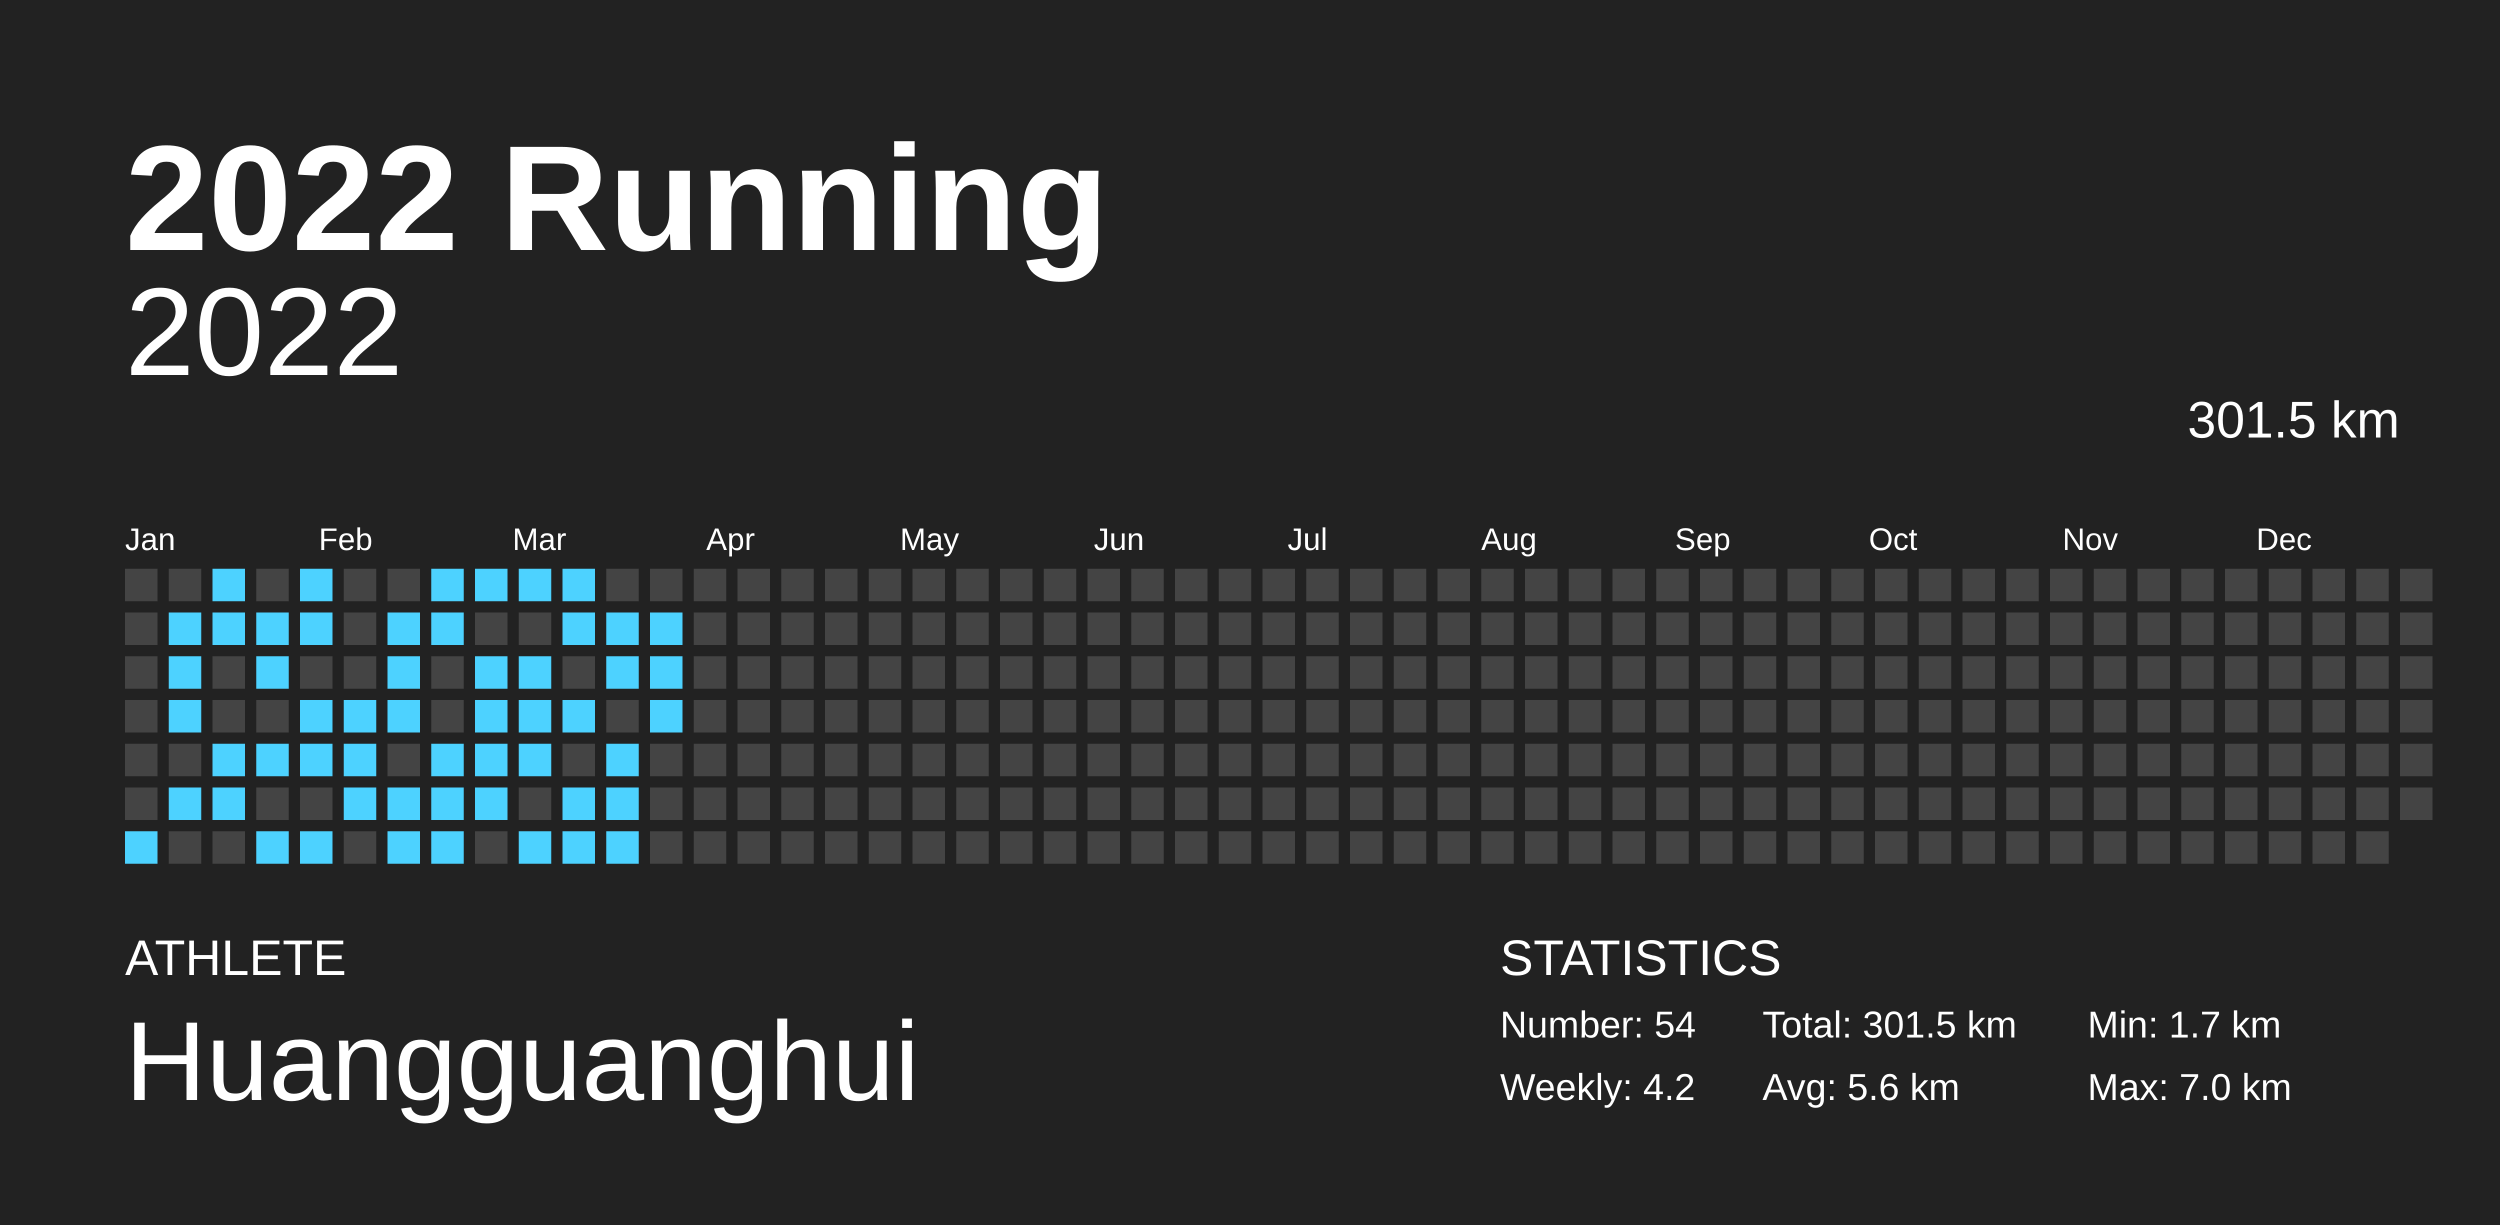
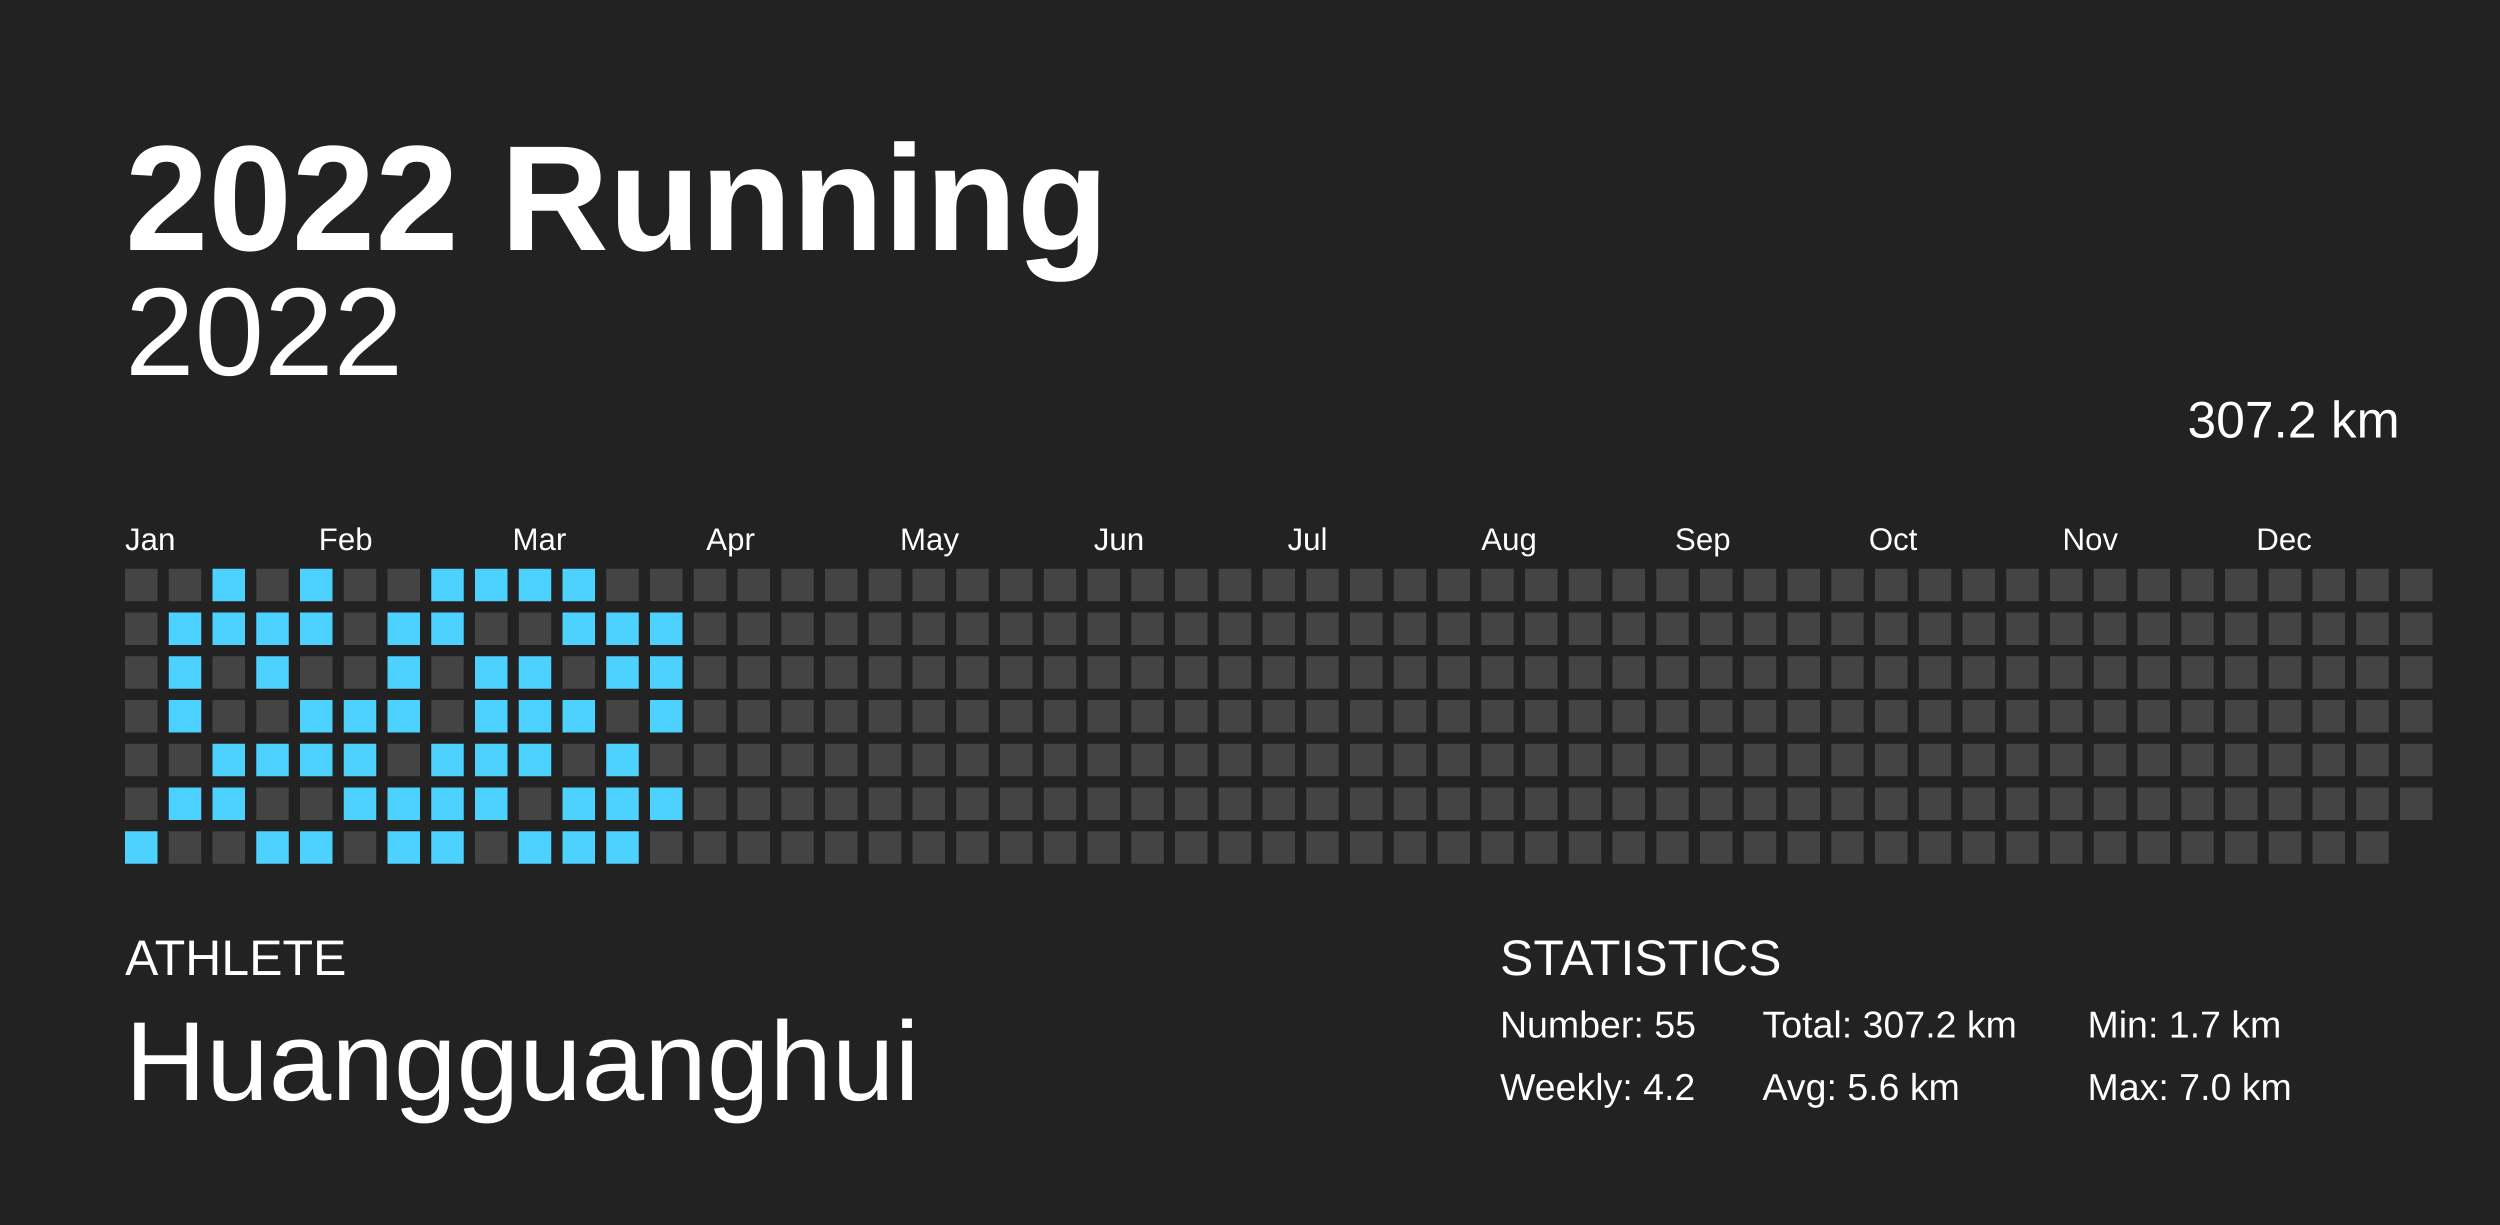
<svg xmlns="http://www.w3.org/2000/svg" baseProfile="full" height="98mm" version="1.1" viewBox="0,0,200,98" width="200mm">
  <defs />
  <rect fill="#222222" height="98" width="200" x="0" y="0" />
  <text fill="#FFFFFF" style="font-size:12px; font-family:Arial; font-weight:bold;" x="10" y="20">2022 Running</text>
  <text fill="#FFFFFF" style="font-size:4px; font-family:Arial" x="10" y="78">ATHLETE</text>
  <text fill="#FFFFFF" style="font-size:9px; font-family:Arial" x="10" y="88">Huangguanghui</text>
  <text fill="#FFFFFF" style="font-size:4px; font-family:Arial" x="120" y="78">STATISTICS</text>
-   <text fill="#FFFFFF" style="font-size:3px; font-family:Arial" x="120" y="83">Number: 54</text>
+   <text fill="#FFFFFF" style="font-size:3px; font-family:Arial" x="120" y="83">Number: 55</text>
  <text fill="#FFFFFF" style="font-size:3px; font-family:Arial" x="120" y="88">Weekly: 4.2</text>
-   <text fill="#FFFFFF" style="font-size:3px; font-family:Arial" x="141" y="83">Total: 301.5 km</text>
+   <text fill="#FFFFFF" style="font-size:3px; font-family:Arial" x="141" y="83">Total: 307.2 km</text>
  <text fill="#FFFFFF" style="font-size:3px; font-family:Arial" x="141" y="88">Avg: 5.6 km</text>
  <text fill="#FFFFFF" style="font-size:3px; font-family:Arial" x="167" y="83">Min: 1.7 km</text>
  <text fill="#FFFFFF" style="font-size:3px; font-family:Arial" x="167" y="88">Max: 7.0 km</text>
  <text alignment-baseline="hanging" fill="#FFFFFF" style="font-size:10.0px; font-family:Arial;" x="10" y="30">2022</text>
-   <text alignment-baseline="hanging" fill="#FFFFFF" style="font-size:4.125px; font-family:Arial;" x="175" y="35">301.5 km</text>
+   <text alignment-baseline="hanging" fill="#FFFFFF" style="font-size:4.125px; font-family:Arial;" x="175" y="35">307.2 km</text>
  <text fill="#FFFFFF" style="font-size:2.5px; font-family:Arial" x="10.0" y="44">Jan</text>
  <text fill="#FFFFFF" style="font-size:2.5px; font-family:Arial" x="25.5" y="44">Feb</text>
  <text fill="#FFFFFF" style="font-size:2.5px; font-family:Arial" x="41.0" y="44">Mar</text>
  <text fill="#FFFFFF" style="font-size:2.5px; font-family:Arial" x="56.5" y="44">Apr</text>
  <text fill="#FFFFFF" style="font-size:2.5px; font-family:Arial" x="72.0" y="44">May</text>
  <text fill="#FFFFFF" style="font-size:2.5px; font-family:Arial" x="87.5" y="44">Jun</text>
  <text fill="#FFFFFF" style="font-size:2.5px; font-family:Arial" x="103.0" y="44">Jul</text>
  <text fill="#FFFFFF" style="font-size:2.5px; font-family:Arial" x="118.5" y="44">Aug</text>
  <text fill="#FFFFFF" style="font-size:2.5px; font-family:Arial" x="134.0" y="44">Sep</text>
  <text fill="#FFFFFF" style="font-size:2.5px; font-family:Arial" x="149.5" y="44">Oct</text>
  <text fill="#FFFFFF" style="font-size:2.5px; font-family:Arial" x="165.0" y="44">Nov</text>
  <text fill="#FFFFFF" style="font-size:2.5px; font-family:Arial" x="180.5" y="44">Dec</text>
  <rect fill="#444444" height="2.6" width="2.6" x="10.0" y="45.5" />
  <rect fill="#444444" height="2.6" width="2.6" x="10.0" y="49.0" />
  <rect fill="#444444" height="2.6" width="2.6" x="10.0" y="52.5" />
  <rect fill="#444444" height="2.6" width="2.6" x="10.0" y="56.0" />
  <rect fill="#444444" height="2.6" width="2.6" x="10.0" y="59.5" />
  <rect fill="#444444" height="2.6" width="2.6" x="10.0" y="63.0" />
  <rect fill="#4dd2ff" height="2.6" width="2.6" x="10.0" y="66.5" />
  <rect fill="#444444" height="2.6" width="2.6" x="13.5" y="45.5" />
  <rect fill="#4dd2ff" height="2.6" width="2.6" x="13.5" y="49.0" />
  <rect fill="#4dd2ff" height="2.6" width="2.6" x="13.5" y="52.5" />
  <rect fill="#4dd2ff" height="2.6" width="2.6" x="13.5" y="56.0" />
  <rect fill="#444444" height="2.6" width="2.6" x="13.5" y="59.5" />
  <rect fill="#4dd2ff" height="2.6" width="2.6" x="13.5" y="63.0" />
  <rect fill="#444444" height="2.6" width="2.6" x="13.5" y="66.5" />
  <rect fill="#4dd2ff" height="2.6" width="2.6" x="17.0" y="45.5" />
  <rect fill="#4dd2ff" height="2.6" width="2.6" x="17.0" y="49.0" />
  <rect fill="#444444" height="2.6" width="2.6" x="17.0" y="52.5" />
  <rect fill="#444444" height="2.6" width="2.6" x="17.0" y="56.0" />
  <rect fill="#4dd2ff" height="2.6" width="2.6" x="17.0" y="59.5" />
  <rect fill="#4dd2ff" height="2.6" width="2.6" x="17.0" y="63.0" />
  <rect fill="#444444" height="2.6" width="2.6" x="17.0" y="66.5" />
  <rect fill="#444444" height="2.6" width="2.6" x="20.5" y="45.5" />
  <rect fill="#4dd2ff" height="2.6" width="2.6" x="20.5" y="49.0" />
  <rect fill="#4dd2ff" height="2.6" width="2.6" x="20.5" y="52.5" />
  <rect fill="#444444" height="2.6" width="2.6" x="20.5" y="56.0" />
  <rect fill="#4dd2ff" height="2.6" width="2.6" x="20.5" y="59.5" />
  <rect fill="#444444" height="2.6" width="2.6" x="20.5" y="63.0" />
  <rect fill="#4dd2ff" height="2.6" width="2.6" x="20.5" y="66.5" />
  <rect fill="#4dd2ff" height="2.6" width="2.6" x="24.0" y="45.5" />
  <rect fill="#4dd2ff" height="2.6" width="2.6" x="24.0" y="49.0" />
  <rect fill="#444444" height="2.6" width="2.6" x="24.0" y="52.5" />
  <rect fill="#4dd2ff" height="2.6" width="2.6" x="24.0" y="56.0" />
  <rect fill="#4dd2ff" height="2.6" width="2.6" x="24.0" y="59.5" />
  <rect fill="#444444" height="2.6" width="2.6" x="24.0" y="63.0" />
  <rect fill="#4dd2ff" height="2.6" width="2.6" x="24.0" y="66.5" />
  <rect fill="#444444" height="2.6" width="2.6" x="27.5" y="45.5" />
  <rect fill="#444444" height="2.6" width="2.6" x="27.5" y="49.0" />
  <rect fill="#444444" height="2.6" width="2.6" x="27.5" y="52.5" />
  <rect fill="#4dd2ff" height="2.6" width="2.6" x="27.5" y="56.0" />
  <rect fill="#4dd2ff" height="2.6" width="2.6" x="27.5" y="59.5" />
  <rect fill="#4dd2ff" height="2.6" width="2.6" x="27.5" y="63.0" />
  <rect fill="#444444" height="2.6" width="2.6" x="27.5" y="66.5" />
  <rect fill="#444444" height="2.6" width="2.6" x="31.0" y="45.5" />
  <rect fill="#4dd2ff" height="2.6" width="2.6" x="31.0" y="49.0" />
  <rect fill="#4dd2ff" height="2.6" width="2.6" x="31.0" y="52.5" />
  <rect fill="#4dd2ff" height="2.6" width="2.6" x="31.0" y="56.0" />
  <rect fill="#444444" height="2.6" width="2.6" x="31.0" y="59.5" />
  <rect fill="#4dd2ff" height="2.6" width="2.6" x="31.0" y="63.0" />
  <rect fill="#4dd2ff" height="2.6" width="2.6" x="31.0" y="66.5" />
  <rect fill="#4dd2ff" height="2.6" width="2.6" x="34.5" y="45.5" />
  <rect fill="#4dd2ff" height="2.6" width="2.6" x="34.5" y="49.0" />
  <rect fill="#444444" height="2.6" width="2.6" x="34.5" y="52.5" />
  <rect fill="#444444" height="2.6" width="2.6" x="34.5" y="56.0" />
  <rect fill="#4dd2ff" height="2.6" width="2.6" x="34.5" y="59.5" />
  <rect fill="#4dd2ff" height="2.6" width="2.6" x="34.5" y="63.0" />
  <rect fill="#4dd2ff" height="2.6" width="2.6" x="34.5" y="66.5" />
  <rect fill="#4dd2ff" height="2.6" width="2.6" x="38.0" y="45.5" />
  <rect fill="#444444" height="2.6" width="2.6" x="38.0" y="49.0" />
  <rect fill="#4dd2ff" height="2.6" width="2.6" x="38.0" y="52.5" />
  <rect fill="#4dd2ff" height="2.6" width="2.6" x="38.0" y="56.0" />
  <rect fill="#4dd2ff" height="2.6" width="2.6" x="38.0" y="59.5" />
  <rect fill="#4dd2ff" height="2.6" width="2.6" x="38.0" y="63.0" />
  <rect fill="#444444" height="2.6" width="2.6" x="38.0" y="66.5" />
  <rect fill="#4dd2ff" height="2.6" width="2.6" x="41.5" y="45.5" />
  <rect fill="#444444" height="2.6" width="2.6" x="41.5" y="49.0" />
  <rect fill="#4dd2ff" height="2.6" width="2.6" x="41.5" y="52.5" />
  <rect fill="#4dd2ff" height="2.6" width="2.6" x="41.5" y="56.0" />
  <rect fill="#4dd2ff" height="2.6" width="2.6" x="41.5" y="59.5" />
  <rect fill="#444444" height="2.6" width="2.6" x="41.5" y="63.0" />
  <rect fill="#4dd2ff" height="2.6" width="2.6" x="41.5" y="66.5" />
  <rect fill="#4dd2ff" height="2.6" width="2.6" x="45.0" y="45.5" />
  <rect fill="#4dd2ff" height="2.6" width="2.6" x="45.0" y="49.0" />
  <rect fill="#444444" height="2.6" width="2.6" x="45.0" y="52.5" />
  <rect fill="#4dd2ff" height="2.6" width="2.6" x="45.0" y="56.0" />
  <rect fill="#444444" height="2.6" width="2.6" x="45.0" y="59.5" />
  <rect fill="#4dd2ff" height="2.6" width="2.6" x="45.0" y="63.0" />
  <rect fill="#4dd2ff" height="2.6" width="2.6" x="45.0" y="66.5" />
  <rect fill="#444444" height="2.6" width="2.6" x="48.5" y="45.5" />
  <rect fill="#4dd2ff" height="2.6" width="2.6" x="48.5" y="49.0" />
  <rect fill="#4dd2ff" height="2.6" width="2.6" x="48.5" y="52.5" />
  <rect fill="#444444" height="2.6" width="2.6" x="48.5" y="56.0" />
  <rect fill="#4dd2ff" height="2.6" width="2.6" x="48.5" y="59.5" />
  <rect fill="#4dd2ff" height="2.6" width="2.6" x="48.5" y="63.0" />
  <rect fill="#4dd2ff" height="2.6" width="2.6" x="48.5" y="66.5" />
  <rect fill="#444444" height="2.6" width="2.6" x="52.0" y="45.5" />
  <rect fill="#4dd2ff" height="2.6" width="2.6" x="52.0" y="49.0" />
  <rect fill="#4dd2ff" height="2.6" width="2.6" x="52.0" y="52.5" />
  <rect fill="#4dd2ff" height="2.6" width="2.6" x="52.0" y="56.0" />
  <rect fill="#444444" height="2.6" width="2.6" x="52.0" y="59.5" />
-   <rect fill="#444444" height="2.6" width="2.6" x="52.0" y="63.0" />
+   <rect fill="#4dd2ff" height="2.6" width="2.6" x="52.0" y="63.0" />
  <rect fill="#444444" height="2.6" width="2.6" x="52.0" y="66.5" />
  <rect fill="#444444" height="2.6" width="2.6" x="55.5" y="45.5" />
  <rect fill="#444444" height="2.6" width="2.6" x="55.5" y="49.0" />
  <rect fill="#444444" height="2.6" width="2.6" x="55.5" y="52.5" />
  <rect fill="#444444" height="2.6" width="2.6" x="55.5" y="56.0" />
  <rect fill="#444444" height="2.6" width="2.6" x="55.5" y="59.5" />
  <rect fill="#444444" height="2.6" width="2.6" x="55.5" y="63.0" />
  <rect fill="#444444" height="2.6" width="2.6" x="55.5" y="66.5" />
  <rect fill="#444444" height="2.6" width="2.6" x="59.0" y="45.5" />
  <rect fill="#444444" height="2.6" width="2.6" x="59.0" y="49.0" />
  <rect fill="#444444" height="2.6" width="2.6" x="59.0" y="52.5" />
  <rect fill="#444444" height="2.6" width="2.6" x="59.0" y="56.0" />
  <rect fill="#444444" height="2.6" width="2.6" x="59.0" y="59.5" />
  <rect fill="#444444" height="2.6" width="2.6" x="59.0" y="63.0" />
  <rect fill="#444444" height="2.6" width="2.6" x="59.0" y="66.5" />
  <rect fill="#444444" height="2.6" width="2.6" x="62.5" y="45.5" />
  <rect fill="#444444" height="2.6" width="2.6" x="62.5" y="49.0" />
  <rect fill="#444444" height="2.6" width="2.6" x="62.5" y="52.5" />
  <rect fill="#444444" height="2.6" width="2.6" x="62.5" y="56.0" />
  <rect fill="#444444" height="2.6" width="2.6" x="62.5" y="59.5" />
  <rect fill="#444444" height="2.6" width="2.6" x="62.5" y="63.0" />
  <rect fill="#444444" height="2.6" width="2.6" x="62.5" y="66.5" />
  <rect fill="#444444" height="2.6" width="2.6" x="66.0" y="45.5" />
  <rect fill="#444444" height="2.6" width="2.6" x="66.0" y="49.0" />
  <rect fill="#444444" height="2.6" width="2.6" x="66.0" y="52.5" />
  <rect fill="#444444" height="2.6" width="2.6" x="66.0" y="56.0" />
  <rect fill="#444444" height="2.6" width="2.6" x="66.0" y="59.5" />
  <rect fill="#444444" height="2.6" width="2.6" x="66.0" y="63.0" />
  <rect fill="#444444" height="2.6" width="2.6" x="66.0" y="66.5" />
  <rect fill="#444444" height="2.6" width="2.6" x="69.5" y="45.5" />
  <rect fill="#444444" height="2.6" width="2.6" x="69.5" y="49.0" />
  <rect fill="#444444" height="2.6" width="2.6" x="69.5" y="52.5" />
  <rect fill="#444444" height="2.6" width="2.6" x="69.5" y="56.0" />
  <rect fill="#444444" height="2.6" width="2.6" x="69.5" y="59.5" />
  <rect fill="#444444" height="2.6" width="2.6" x="69.5" y="63.0" />
  <rect fill="#444444" height="2.6" width="2.6" x="69.5" y="66.5" />
  <rect fill="#444444" height="2.6" width="2.6" x="73.0" y="45.5" />
  <rect fill="#444444" height="2.6" width="2.6" x="73.0" y="49.0" />
  <rect fill="#444444" height="2.6" width="2.6" x="73.0" y="52.5" />
  <rect fill="#444444" height="2.6" width="2.6" x="73.0" y="56.0" />
  <rect fill="#444444" height="2.6" width="2.6" x="73.0" y="59.5" />
  <rect fill="#444444" height="2.6" width="2.6" x="73.0" y="63.0" />
  <rect fill="#444444" height="2.6" width="2.6" x="73.0" y="66.5" />
  <rect fill="#444444" height="2.6" width="2.6" x="76.5" y="45.5" />
  <rect fill="#444444" height="2.6" width="2.6" x="76.5" y="49.0" />
  <rect fill="#444444" height="2.6" width="2.6" x="76.5" y="52.5" />
  <rect fill="#444444" height="2.6" width="2.6" x="76.5" y="56.0" />
  <rect fill="#444444" height="2.6" width="2.6" x="76.5" y="59.5" />
  <rect fill="#444444" height="2.6" width="2.6" x="76.5" y="63.0" />
  <rect fill="#444444" height="2.6" width="2.6" x="76.5" y="66.5" />
  <rect fill="#444444" height="2.6" width="2.6" x="80.0" y="45.5" />
  <rect fill="#444444" height="2.6" width="2.6" x="80.0" y="49.0" />
  <rect fill="#444444" height="2.6" width="2.6" x="80.0" y="52.5" />
  <rect fill="#444444" height="2.6" width="2.6" x="80.0" y="56.0" />
  <rect fill="#444444" height="2.6" width="2.6" x="80.0" y="59.5" />
  <rect fill="#444444" height="2.6" width="2.6" x="80.0" y="63.0" />
  <rect fill="#444444" height="2.6" width="2.6" x="80.0" y="66.5" />
  <rect fill="#444444" height="2.6" width="2.6" x="83.5" y="45.5" />
  <rect fill="#444444" height="2.6" width="2.6" x="83.5" y="49.0" />
  <rect fill="#444444" height="2.6" width="2.6" x="83.5" y="52.5" />
  <rect fill="#444444" height="2.6" width="2.6" x="83.5" y="56.0" />
  <rect fill="#444444" height="2.6" width="2.6" x="83.5" y="59.5" />
  <rect fill="#444444" height="2.6" width="2.6" x="83.5" y="63.0" />
  <rect fill="#444444" height="2.6" width="2.6" x="83.5" y="66.5" />
  <rect fill="#444444" height="2.6" width="2.6" x="87.0" y="45.5" />
  <rect fill="#444444" height="2.6" width="2.6" x="87.0" y="49.0" />
  <rect fill="#444444" height="2.6" width="2.6" x="87.0" y="52.5" />
  <rect fill="#444444" height="2.6" width="2.6" x="87.0" y="56.0" />
  <rect fill="#444444" height="2.6" width="2.6" x="87.0" y="59.5" />
  <rect fill="#444444" height="2.6" width="2.6" x="87.0" y="63.0" />
  <rect fill="#444444" height="2.6" width="2.6" x="87.0" y="66.5" />
  <rect fill="#444444" height="2.6" width="2.6" x="90.5" y="45.5" />
  <rect fill="#444444" height="2.6" width="2.6" x="90.5" y="49.0" />
  <rect fill="#444444" height="2.6" width="2.6" x="90.5" y="52.5" />
  <rect fill="#444444" height="2.6" width="2.6" x="90.5" y="56.0" />
  <rect fill="#444444" height="2.6" width="2.6" x="90.5" y="59.5" />
  <rect fill="#444444" height="2.6" width="2.6" x="90.5" y="63.0" />
  <rect fill="#444444" height="2.6" width="2.6" x="90.5" y="66.5" />
  <rect fill="#444444" height="2.6" width="2.6" x="94.0" y="45.5" />
  <rect fill="#444444" height="2.6" width="2.6" x="94.0" y="49.0" />
  <rect fill="#444444" height="2.6" width="2.6" x="94.0" y="52.5" />
  <rect fill="#444444" height="2.6" width="2.6" x="94.0" y="56.0" />
  <rect fill="#444444" height="2.6" width="2.6" x="94.0" y="59.5" />
  <rect fill="#444444" height="2.6" width="2.6" x="94.0" y="63.0" />
  <rect fill="#444444" height="2.6" width="2.6" x="94.0" y="66.5" />
  <rect fill="#444444" height="2.6" width="2.6" x="97.5" y="45.5" />
  <rect fill="#444444" height="2.6" width="2.6" x="97.5" y="49.0" />
  <rect fill="#444444" height="2.6" width="2.6" x="97.5" y="52.5" />
  <rect fill="#444444" height="2.6" width="2.6" x="97.5" y="56.0" />
  <rect fill="#444444" height="2.6" width="2.6" x="97.5" y="59.5" />
  <rect fill="#444444" height="2.6" width="2.6" x="97.5" y="63.0" />
  <rect fill="#444444" height="2.6" width="2.6" x="97.5" y="66.5" />
  <rect fill="#444444" height="2.6" width="2.6" x="101.0" y="45.5" />
  <rect fill="#444444" height="2.6" width="2.6" x="101.0" y="49.0" />
  <rect fill="#444444" height="2.6" width="2.6" x="101.0" y="52.5" />
  <rect fill="#444444" height="2.6" width="2.6" x="101.0" y="56.0" />
  <rect fill="#444444" height="2.6" width="2.6" x="101.0" y="59.5" />
  <rect fill="#444444" height="2.6" width="2.6" x="101.0" y="63.0" />
  <rect fill="#444444" height="2.6" width="2.6" x="101.0" y="66.5" />
  <rect fill="#444444" height="2.6" width="2.6" x="104.5" y="45.5" />
  <rect fill="#444444" height="2.6" width="2.6" x="104.5" y="49.0" />
  <rect fill="#444444" height="2.6" width="2.6" x="104.5" y="52.5" />
  <rect fill="#444444" height="2.6" width="2.6" x="104.5" y="56.0" />
  <rect fill="#444444" height="2.6" width="2.6" x="104.5" y="59.5" />
  <rect fill="#444444" height="2.6" width="2.6" x="104.5" y="63.0" />
  <rect fill="#444444" height="2.6" width="2.6" x="104.5" y="66.5" />
  <rect fill="#444444" height="2.6" width="2.6" x="108.0" y="45.5" />
  <rect fill="#444444" height="2.6" width="2.6" x="108.0" y="49.0" />
  <rect fill="#444444" height="2.6" width="2.6" x="108.0" y="52.5" />
  <rect fill="#444444" height="2.6" width="2.6" x="108.0" y="56.0" />
  <rect fill="#444444" height="2.6" width="2.6" x="108.0" y="59.5" />
  <rect fill="#444444" height="2.6" width="2.6" x="108.0" y="63.0" />
  <rect fill="#444444" height="2.6" width="2.6" x="108.0" y="66.5" />
  <rect fill="#444444" height="2.6" width="2.6" x="111.5" y="45.5" />
  <rect fill="#444444" height="2.6" width="2.6" x="111.5" y="49.0" />
  <rect fill="#444444" height="2.6" width="2.6" x="111.5" y="52.5" />
  <rect fill="#444444" height="2.6" width="2.6" x="111.5" y="56.0" />
  <rect fill="#444444" height="2.6" width="2.6" x="111.5" y="59.5" />
  <rect fill="#444444" height="2.6" width="2.6" x="111.5" y="63.0" />
  <rect fill="#444444" height="2.6" width="2.6" x="111.5" y="66.5" />
  <rect fill="#444444" height="2.6" width="2.6" x="115.0" y="45.5" />
  <rect fill="#444444" height="2.6" width="2.6" x="115.0" y="49.0" />
  <rect fill="#444444" height="2.6" width="2.6" x="115.0" y="52.5" />
  <rect fill="#444444" height="2.6" width="2.6" x="115.0" y="56.0" />
  <rect fill="#444444" height="2.6" width="2.6" x="115.0" y="59.5" />
  <rect fill="#444444" height="2.6" width="2.6" x="115.0" y="63.0" />
  <rect fill="#444444" height="2.6" width="2.6" x="115.0" y="66.5" />
  <rect fill="#444444" height="2.6" width="2.6" x="118.5" y="45.5" />
  <rect fill="#444444" height="2.6" width="2.6" x="118.5" y="49.0" />
  <rect fill="#444444" height="2.6" width="2.6" x="118.5" y="52.5" />
  <rect fill="#444444" height="2.6" width="2.6" x="118.5" y="56.0" />
  <rect fill="#444444" height="2.6" width="2.6" x="118.5" y="59.5" />
  <rect fill="#444444" height="2.6" width="2.6" x="118.5" y="63.0" />
  <rect fill="#444444" height="2.6" width="2.6" x="118.5" y="66.5" />
  <rect fill="#444444" height="2.6" width="2.6" x="122.0" y="45.5" />
  <rect fill="#444444" height="2.6" width="2.6" x="122.0" y="49.0" />
  <rect fill="#444444" height="2.6" width="2.6" x="122.0" y="52.5" />
  <rect fill="#444444" height="2.6" width="2.6" x="122.0" y="56.0" />
  <rect fill="#444444" height="2.6" width="2.6" x="122.0" y="59.5" />
  <rect fill="#444444" height="2.6" width="2.6" x="122.0" y="63.0" />
  <rect fill="#444444" height="2.6" width="2.6" x="122.0" y="66.5" />
  <rect fill="#444444" height="2.6" width="2.6" x="125.5" y="45.5" />
  <rect fill="#444444" height="2.6" width="2.6" x="125.5" y="49.0" />
  <rect fill="#444444" height="2.6" width="2.6" x="125.5" y="52.5" />
  <rect fill="#444444" height="2.6" width="2.6" x="125.5" y="56.0" />
  <rect fill="#444444" height="2.6" width="2.6" x="125.5" y="59.5" />
  <rect fill="#444444" height="2.6" width="2.6" x="125.5" y="63.0" />
  <rect fill="#444444" height="2.6" width="2.6" x="125.5" y="66.5" />
  <rect fill="#444444" height="2.6" width="2.6" x="129.0" y="45.5" />
  <rect fill="#444444" height="2.6" width="2.6" x="129.0" y="49.0" />
  <rect fill="#444444" height="2.6" width="2.6" x="129.0" y="52.5" />
  <rect fill="#444444" height="2.6" width="2.6" x="129.0" y="56.0" />
  <rect fill="#444444" height="2.6" width="2.6" x="129.0" y="59.5" />
  <rect fill="#444444" height="2.6" width="2.6" x="129.0" y="63.0" />
  <rect fill="#444444" height="2.6" width="2.6" x="129.0" y="66.5" />
  <rect fill="#444444" height="2.6" width="2.6" x="132.5" y="45.5" />
  <rect fill="#444444" height="2.6" width="2.6" x="132.5" y="49.0" />
  <rect fill="#444444" height="2.6" width="2.6" x="132.5" y="52.5" />
  <rect fill="#444444" height="2.6" width="2.6" x="132.5" y="56.0" />
  <rect fill="#444444" height="2.6" width="2.6" x="132.5" y="59.5" />
  <rect fill="#444444" height="2.6" width="2.6" x="132.5" y="63.0" />
  <rect fill="#444444" height="2.6" width="2.6" x="132.5" y="66.5" />
  <rect fill="#444444" height="2.6" width="2.6" x="136.0" y="45.5" />
  <rect fill="#444444" height="2.6" width="2.6" x="136.0" y="49.0" />
  <rect fill="#444444" height="2.6" width="2.6" x="136.0" y="52.5" />
  <rect fill="#444444" height="2.6" width="2.6" x="136.0" y="56.0" />
  <rect fill="#444444" height="2.6" width="2.6" x="136.0" y="59.5" />
  <rect fill="#444444" height="2.6" width="2.6" x="136.0" y="63.0" />
  <rect fill="#444444" height="2.6" width="2.6" x="136.0" y="66.5" />
  <rect fill="#444444" height="2.6" width="2.6" x="139.5" y="45.5" />
  <rect fill="#444444" height="2.6" width="2.6" x="139.5" y="49.0" />
  <rect fill="#444444" height="2.6" width="2.6" x="139.5" y="52.5" />
  <rect fill="#444444" height="2.6" width="2.6" x="139.5" y="56.0" />
  <rect fill="#444444" height="2.6" width="2.6" x="139.5" y="59.5" />
  <rect fill="#444444" height="2.6" width="2.6" x="139.5" y="63.0" />
  <rect fill="#444444" height="2.6" width="2.6" x="139.5" y="66.5" />
  <rect fill="#444444" height="2.6" width="2.6" x="143.0" y="45.5" />
  <rect fill="#444444" height="2.6" width="2.6" x="143.0" y="49.0" />
  <rect fill="#444444" height="2.6" width="2.6" x="143.0" y="52.5" />
  <rect fill="#444444" height="2.6" width="2.6" x="143.0" y="56.0" />
  <rect fill="#444444" height="2.6" width="2.6" x="143.0" y="59.5" />
  <rect fill="#444444" height="2.6" width="2.6" x="143.0" y="63.0" />
  <rect fill="#444444" height="2.6" width="2.6" x="143.0" y="66.5" />
  <rect fill="#444444" height="2.6" width="2.6" x="146.5" y="45.5" />
  <rect fill="#444444" height="2.6" width="2.6" x="146.5" y="49.0" />
  <rect fill="#444444" height="2.6" width="2.6" x="146.5" y="52.5" />
  <rect fill="#444444" height="2.6" width="2.6" x="146.5" y="56.0" />
  <rect fill="#444444" height="2.6" width="2.6" x="146.5" y="59.5" />
  <rect fill="#444444" height="2.6" width="2.6" x="146.5" y="63.0" />
  <rect fill="#444444" height="2.6" width="2.6" x="146.5" y="66.5" />
  <rect fill="#444444" height="2.6" width="2.6" x="150.0" y="45.5" />
  <rect fill="#444444" height="2.6" width="2.6" x="150.0" y="49.0" />
  <rect fill="#444444" height="2.6" width="2.6" x="150.0" y="52.5" />
  <rect fill="#444444" height="2.6" width="2.6" x="150.0" y="56.0" />
  <rect fill="#444444" height="2.6" width="2.6" x="150.0" y="59.5" />
  <rect fill="#444444" height="2.6" width="2.6" x="150.0" y="63.0" />
  <rect fill="#444444" height="2.6" width="2.6" x="150.0" y="66.5" />
  <rect fill="#444444" height="2.6" width="2.6" x="153.5" y="45.5" />
  <rect fill="#444444" height="2.6" width="2.6" x="153.5" y="49.0" />
  <rect fill="#444444" height="2.6" width="2.6" x="153.5" y="52.5" />
  <rect fill="#444444" height="2.6" width="2.6" x="153.5" y="56.0" />
  <rect fill="#444444" height="2.6" width="2.6" x="153.5" y="59.5" />
  <rect fill="#444444" height="2.6" width="2.6" x="153.5" y="63.0" />
  <rect fill="#444444" height="2.6" width="2.6" x="153.5" y="66.5" />
  <rect fill="#444444" height="2.6" width="2.6" x="157.0" y="45.5" />
  <rect fill="#444444" height="2.6" width="2.6" x="157.0" y="49.0" />
  <rect fill="#444444" height="2.6" width="2.6" x="157.0" y="52.5" />
  <rect fill="#444444" height="2.6" width="2.6" x="157.0" y="56.0" />
  <rect fill="#444444" height="2.6" width="2.6" x="157.0" y="59.5" />
  <rect fill="#444444" height="2.6" width="2.6" x="157.0" y="63.0" />
  <rect fill="#444444" height="2.6" width="2.6" x="157.0" y="66.5" />
  <rect fill="#444444" height="2.6" width="2.6" x="160.5" y="45.5" />
  <rect fill="#444444" height="2.6" width="2.6" x="160.5" y="49.0" />
  <rect fill="#444444" height="2.6" width="2.6" x="160.5" y="52.5" />
  <rect fill="#444444" height="2.6" width="2.6" x="160.5" y="56.0" />
  <rect fill="#444444" height="2.6" width="2.6" x="160.5" y="59.5" />
  <rect fill="#444444" height="2.6" width="2.6" x="160.5" y="63.0" />
  <rect fill="#444444" height="2.6" width="2.6" x="160.5" y="66.5" />
  <rect fill="#444444" height="2.6" width="2.6" x="164.0" y="45.5" />
  <rect fill="#444444" height="2.6" width="2.6" x="164.0" y="49.0" />
  <rect fill="#444444" height="2.6" width="2.6" x="164.0" y="52.5" />
  <rect fill="#444444" height="2.6" width="2.6" x="164.0" y="56.0" />
  <rect fill="#444444" height="2.6" width="2.6" x="164.0" y="59.5" />
  <rect fill="#444444" height="2.6" width="2.6" x="164.0" y="63.0" />
  <rect fill="#444444" height="2.6" width="2.6" x="164.0" y="66.5" />
  <rect fill="#444444" height="2.6" width="2.6" x="167.5" y="45.5" />
  <rect fill="#444444" height="2.6" width="2.6" x="167.5" y="49.0" />
  <rect fill="#444444" height="2.6" width="2.6" x="167.5" y="52.5" />
  <rect fill="#444444" height="2.6" width="2.6" x="167.5" y="56.0" />
  <rect fill="#444444" height="2.6" width="2.6" x="167.5" y="59.5" />
  <rect fill="#444444" height="2.6" width="2.6" x="167.5" y="63.0" />
  <rect fill="#444444" height="2.6" width="2.6" x="167.5" y="66.5" />
  <rect fill="#444444" height="2.6" width="2.6" x="171.0" y="45.5" />
  <rect fill="#444444" height="2.6" width="2.6" x="171.0" y="49.0" />
  <rect fill="#444444" height="2.6" width="2.6" x="171.0" y="52.5" />
  <rect fill="#444444" height="2.6" width="2.6" x="171.0" y="56.0" />
  <rect fill="#444444" height="2.6" width="2.6" x="171.0" y="59.5" />
  <rect fill="#444444" height="2.6" width="2.6" x="171.0" y="63.0" />
  <rect fill="#444444" height="2.6" width="2.6" x="171.0" y="66.5" />
  <rect fill="#444444" height="2.6" width="2.6" x="174.5" y="45.5" />
  <rect fill="#444444" height="2.6" width="2.6" x="174.5" y="49.0" />
  <rect fill="#444444" height="2.6" width="2.6" x="174.5" y="52.5" />
  <rect fill="#444444" height="2.6" width="2.6" x="174.5" y="56.0" />
  <rect fill="#444444" height="2.6" width="2.6" x="174.5" y="59.5" />
  <rect fill="#444444" height="2.6" width="2.6" x="174.5" y="63.0" />
  <rect fill="#444444" height="2.6" width="2.6" x="174.5" y="66.5" />
  <rect fill="#444444" height="2.6" width="2.6" x="178.0" y="45.5" />
  <rect fill="#444444" height="2.6" width="2.6" x="178.0" y="49.0" />
  <rect fill="#444444" height="2.6" width="2.6" x="178.0" y="52.5" />
  <rect fill="#444444" height="2.6" width="2.6" x="178.0" y="56.0" />
  <rect fill="#444444" height="2.6" width="2.6" x="178.0" y="59.5" />
  <rect fill="#444444" height="2.6" width="2.6" x="178.0" y="63.0" />
  <rect fill="#444444" height="2.6" width="2.6" x="178.0" y="66.5" />
  <rect fill="#444444" height="2.6" width="2.6" x="181.5" y="45.5" />
  <rect fill="#444444" height="2.6" width="2.6" x="181.5" y="49.0" />
  <rect fill="#444444" height="2.6" width="2.6" x="181.5" y="52.5" />
  <rect fill="#444444" height="2.6" width="2.6" x="181.5" y="56.0" />
  <rect fill="#444444" height="2.6" width="2.6" x="181.5" y="59.5" />
  <rect fill="#444444" height="2.6" width="2.6" x="181.5" y="63.0" />
  <rect fill="#444444" height="2.6" width="2.6" x="181.5" y="66.5" />
  <rect fill="#444444" height="2.6" width="2.6" x="185.0" y="45.5" />
  <rect fill="#444444" height="2.6" width="2.6" x="185.0" y="49.0" />
  <rect fill="#444444" height="2.6" width="2.6" x="185.0" y="52.5" />
  <rect fill="#444444" height="2.6" width="2.6" x="185.0" y="56.0" />
  <rect fill="#444444" height="2.6" width="2.6" x="185.0" y="59.5" />
  <rect fill="#444444" height="2.6" width="2.6" x="185.0" y="63.0" />
  <rect fill="#444444" height="2.6" width="2.6" x="185.0" y="66.5" />
  <rect fill="#444444" height="2.6" width="2.6" x="188.5" y="45.5" />
  <rect fill="#444444" height="2.6" width="2.6" x="188.5" y="49.0" />
  <rect fill="#444444" height="2.6" width="2.6" x="188.5" y="52.5" />
  <rect fill="#444444" height="2.6" width="2.6" x="188.5" y="56.0" />
  <rect fill="#444444" height="2.6" width="2.6" x="188.5" y="59.5" />
  <rect fill="#444444" height="2.6" width="2.6" x="188.5" y="63.0" />
  <rect fill="#444444" height="2.6" width="2.6" x="188.5" y="66.5" />
  <rect fill="#444444" height="2.6" width="2.6" x="192.0" y="45.5" />
  <rect fill="#444444" height="2.6" width="2.6" x="192.0" y="49.0" />
  <rect fill="#444444" height="2.6" width="2.6" x="192.0" y="52.5" />
  <rect fill="#444444" height="2.6" width="2.6" x="192.0" y="56.0" />
  <rect fill="#444444" height="2.6" width="2.6" x="192.0" y="59.5" />
  <rect fill="#444444" height="2.6" width="2.6" x="192.0" y="63.0" />
</svg>
